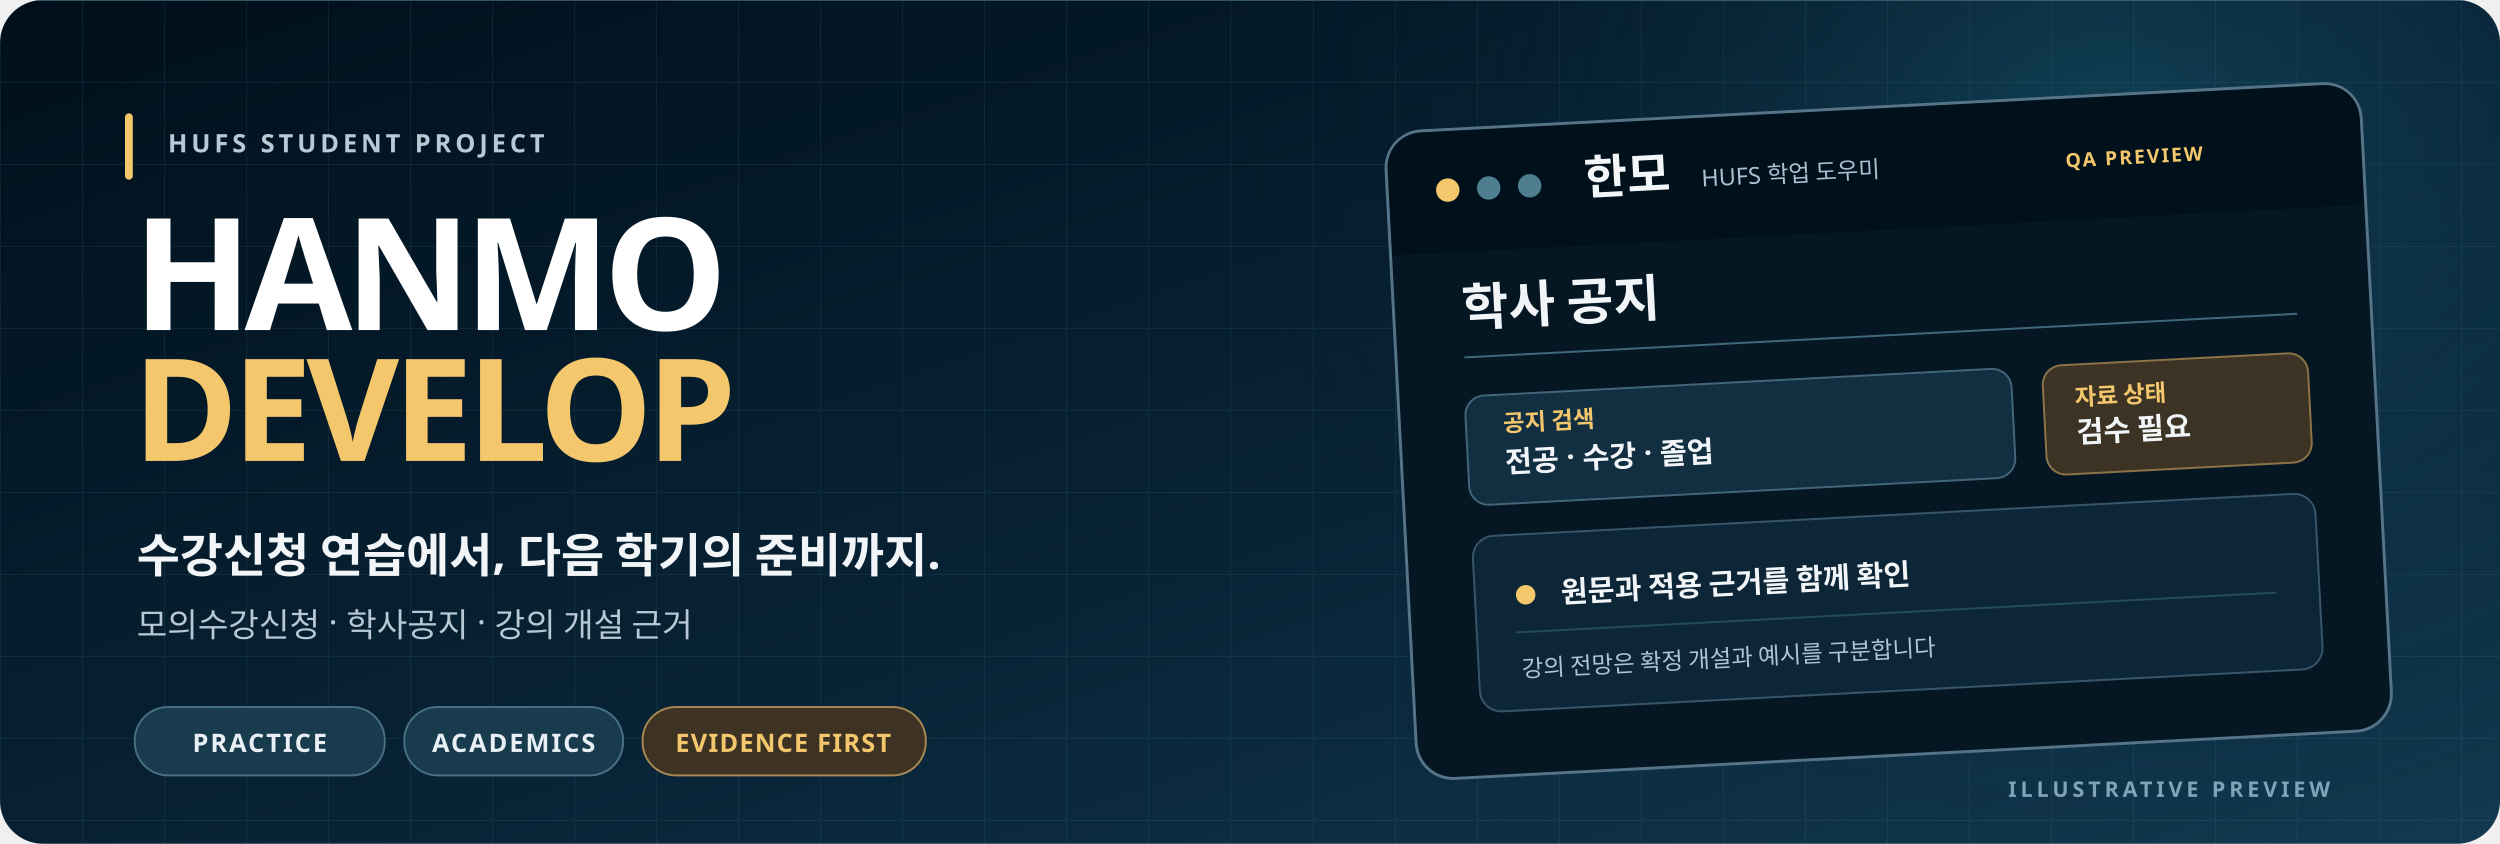
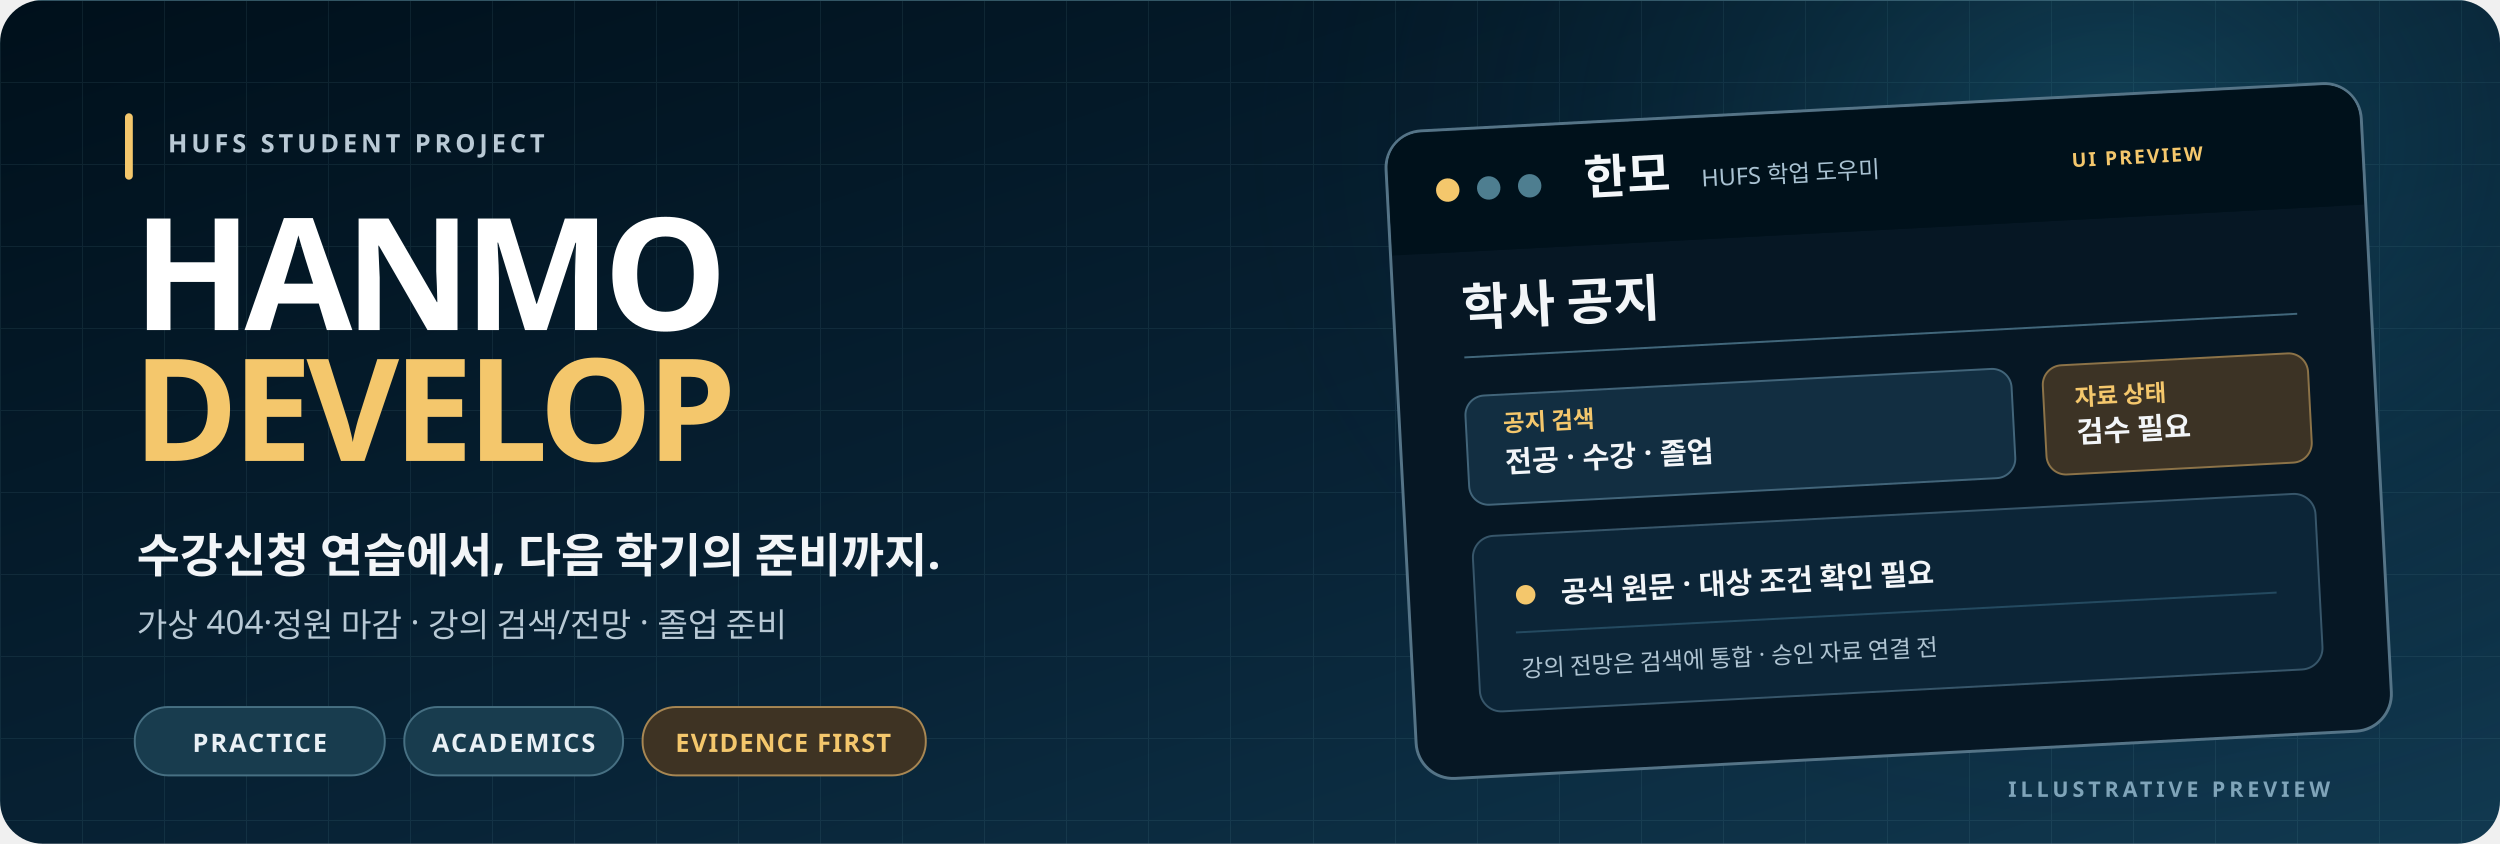
<svg xmlns="http://www.w3.org/2000/svg" width="1280" height="432" viewBox="0 0 1280 432" role="img" aria-labelledby="title desc">
  <defs>
    <linearGradient id="hero-bg" x1="0" y1="0" x2="1" y2="1">
      <stop offset="0" stop-color="#00101B" />
      <stop offset=".57" stop-color="#082336" />
      <stop offset="1" stop-color="#113950" />
    </linearGradient>
    <radialGradient id="hero-glow">
      <stop offset="0" stop-color="#2B89A8" stop-opacity=".31" />
      <stop offset="1" stop-color="#001622" stop-opacity="0" />
    </radialGradient>
    <pattern id="hero-grid" width="42" height="42" patternUnits="userSpaceOnUse">
      <path d="M42 0H0V42" fill="none" stroke="#7CB6C6" stroke-opacity=".10" stroke-width="1" />
    </pattern>
    <clipPath id="hero-clip">
      <rect width="1280" height="432" rx="22" />
    </clipPath>
  </defs>
  <g font-family="Noto Sans KR, Apple SD Gothic Neo, Malgun Gothic, sans-serif">
    <g clip-path="url(#hero-clip)">
      <rect x="0" y="0" width="1280" height="432" rx="22" fill="url(#hero-bg)" stroke="none" stroke-width="1" />
      <rect x="0" y="0" width="1280" height="432" rx="0" fill="url(#hero-grid)" stroke="none" stroke-width="1" />
      <ellipse cx="1080" cy="70" rx="450" ry="360" fill="url(#hero-glow)" />
      <path d="M0 0H1280" stroke="#4C7688" stroke-opacity=".6" />
      <rect x="64" y="58" width="4" height="34" rx="2" fill="#F4C76C" stroke="none" stroke-width="1" />
      <text x="86" y="78" font-size="13" fill="#B9C9D5" font-weight="750" letter-spacing="2">HUFS STUDENT PROJECT</text>
      <text x="68" y="169" font-size="80" fill="#FFFFFF" font-weight="850" letter-spacing="-4">HANMO</text>
      <text x="68" y="236" font-size="73" fill="#F4C76C" font-weight="850" letter-spacing="-3">DEVELOP</text>
      <text x="70" y="293" font-size="24" fill="#F2F5F8" font-weight="700">수강신청 연습에서, 다음 학기의 준비까지.</text>
-       <text x="70" y="326" font-size="17" fill="#B8C9D5" font-weight="500">모의수강신청 · 학사공지 · 강의 개설 근거</text>
+       <text x="70" y="326" font-size="17" fill="#B8C9D5" font-weight="500">가상 404·정원 마감 · 강의 검색/전망 · 졸업 준비</text>
      <rect x="69" y="362" width="128" height="35" rx="17" fill="#183C4E" stroke="#477083" stroke-width="1" />
      <text x="133" y="385" font-size="13" fill="#E9F0F5" font-weight="750" text-anchor="middle" letter-spacing="1">PRACTICE</text>
      <rect x="207" y="362" width="112" height="35" rx="17" fill="#183C4E" stroke="#477083" stroke-width="1" />
      <text x="263" y="385" font-size="13" fill="#E9F0F5" font-weight="750" text-anchor="middle" letter-spacing="1">ACADEMICS</text>
      <rect x="329" y="362" width="145" height="35" rx="17" fill="#3E3323" stroke="#A88753" stroke-width="1" />
      <text x="401" y="385" font-size="13" fill="#F4C76C" font-weight="750" text-anchor="middle" letter-spacing=".6">EVIDENCE FIRST</text>
      <g transform="rotate(-3 980 220)">
        <rect x="717" y="54" width="500" height="332" rx="19" fill="#061724" stroke="#557487" stroke-width="1.5" />
        <rect x="718" y="55" width="498" height="62" rx="17" fill="#00111B" stroke="none" stroke-width="1" />
        <rect x="718" y="93" width="498" height="24" rx="0" fill="#00111B" stroke="none" stroke-width="1" />
        <circle cx="748" cy="85" r="6" fill="#F4C76C" />
        <circle cx="769" cy="85" r="6" fill="#4E7E90" />
        <circle cx="790" cy="85" r="6" fill="#4E7E90" />
        <text x="818" y="91" font-size="24" fill="#F3F6F9" font-weight="800">한모</text>
        <text x="878" y="90" font-size="12" fill="#A9C2D2" font-weight="500">HUFS 학업 도우미</text>
-         <text x="1135" y="90" font-size="10" fill="#F4C76C" font-weight="750" text-anchor="end" letter-spacing="1">QA PREVIEW</text>
+         <text x="1135" y="90" font-size="10" fill="#F4C76C" font-weight="750" text-anchor="end" letter-spacing="1">UI PREVIEW</text>
        <text x="752" y="155" font-size="26" fill="#F2F5F8" font-weight="800">학사 공지</text>
        <line x1="752" y1="171" x2="1179" y2="171" stroke="#41677B" stroke-width="1" />
        <rect x="751" y="191" width="280" height="56" rx="10" fill="#122E41" stroke="#42657A" stroke-width="1" />
        <text x="770" y="210" font-size="12" fill="#F4C76C" font-weight="700">공지 검색</text>
        <text x="770" y="231" font-size="15" fill="#F2F5F8" font-weight="600">전공 · 수강 · 졸업</text>
        <rect x="1047" y="191" width="136" height="56" rx="10" fill="#3C3325" stroke="#8C7348" stroke-width="1" />
        <text x="1063" y="212" font-size="12" fill="#F4C76C" font-weight="650">자료 상태</text>
        <text x="1063" y="231" font-size="15" fill="#F2F5F8" font-weight="750">검수 필요</text>
        <rect x="751" y="263" width="432" height="90" rx="11" fill="#0C2537" stroke="#37566A" stroke-width="1" />
        <circle cx="777" cy="294" r="5" fill="#F4C76C" />
-         <text x="795" y="299" font-size="15" fill="#F2F5F8" font-weight="680">원문과 적용 근거를 함께 확인</text>
+         <text x="795" y="299" font-size="15" fill="#F2F5F8" font-weight="680">공식 원문 · 대상 조건 확인 필요</text>
        <line x1="771" y1="313" x2="1161" y2="313" stroke="#244A60" stroke-width="1" />
-         <text x="773" y="336" font-size="12" fill="#AFC4D2" font-weight="500">강의 전망은 확정 개설과 예시를 구분합니다</text>
+         <text x="773" y="336" font-size="12" fill="#AFC4D2" font-weight="500">강의 전망은 검색에 통합 · 승인 자료 연결 전</text>
      </g>
      <text x="1193" y="408" font-size="11" fill="#7FA4B9" font-weight="650" text-anchor="end" letter-spacing="2">ILLUSTRATIVE PREVIEW</text>
    </g>
  </g>
</svg>
